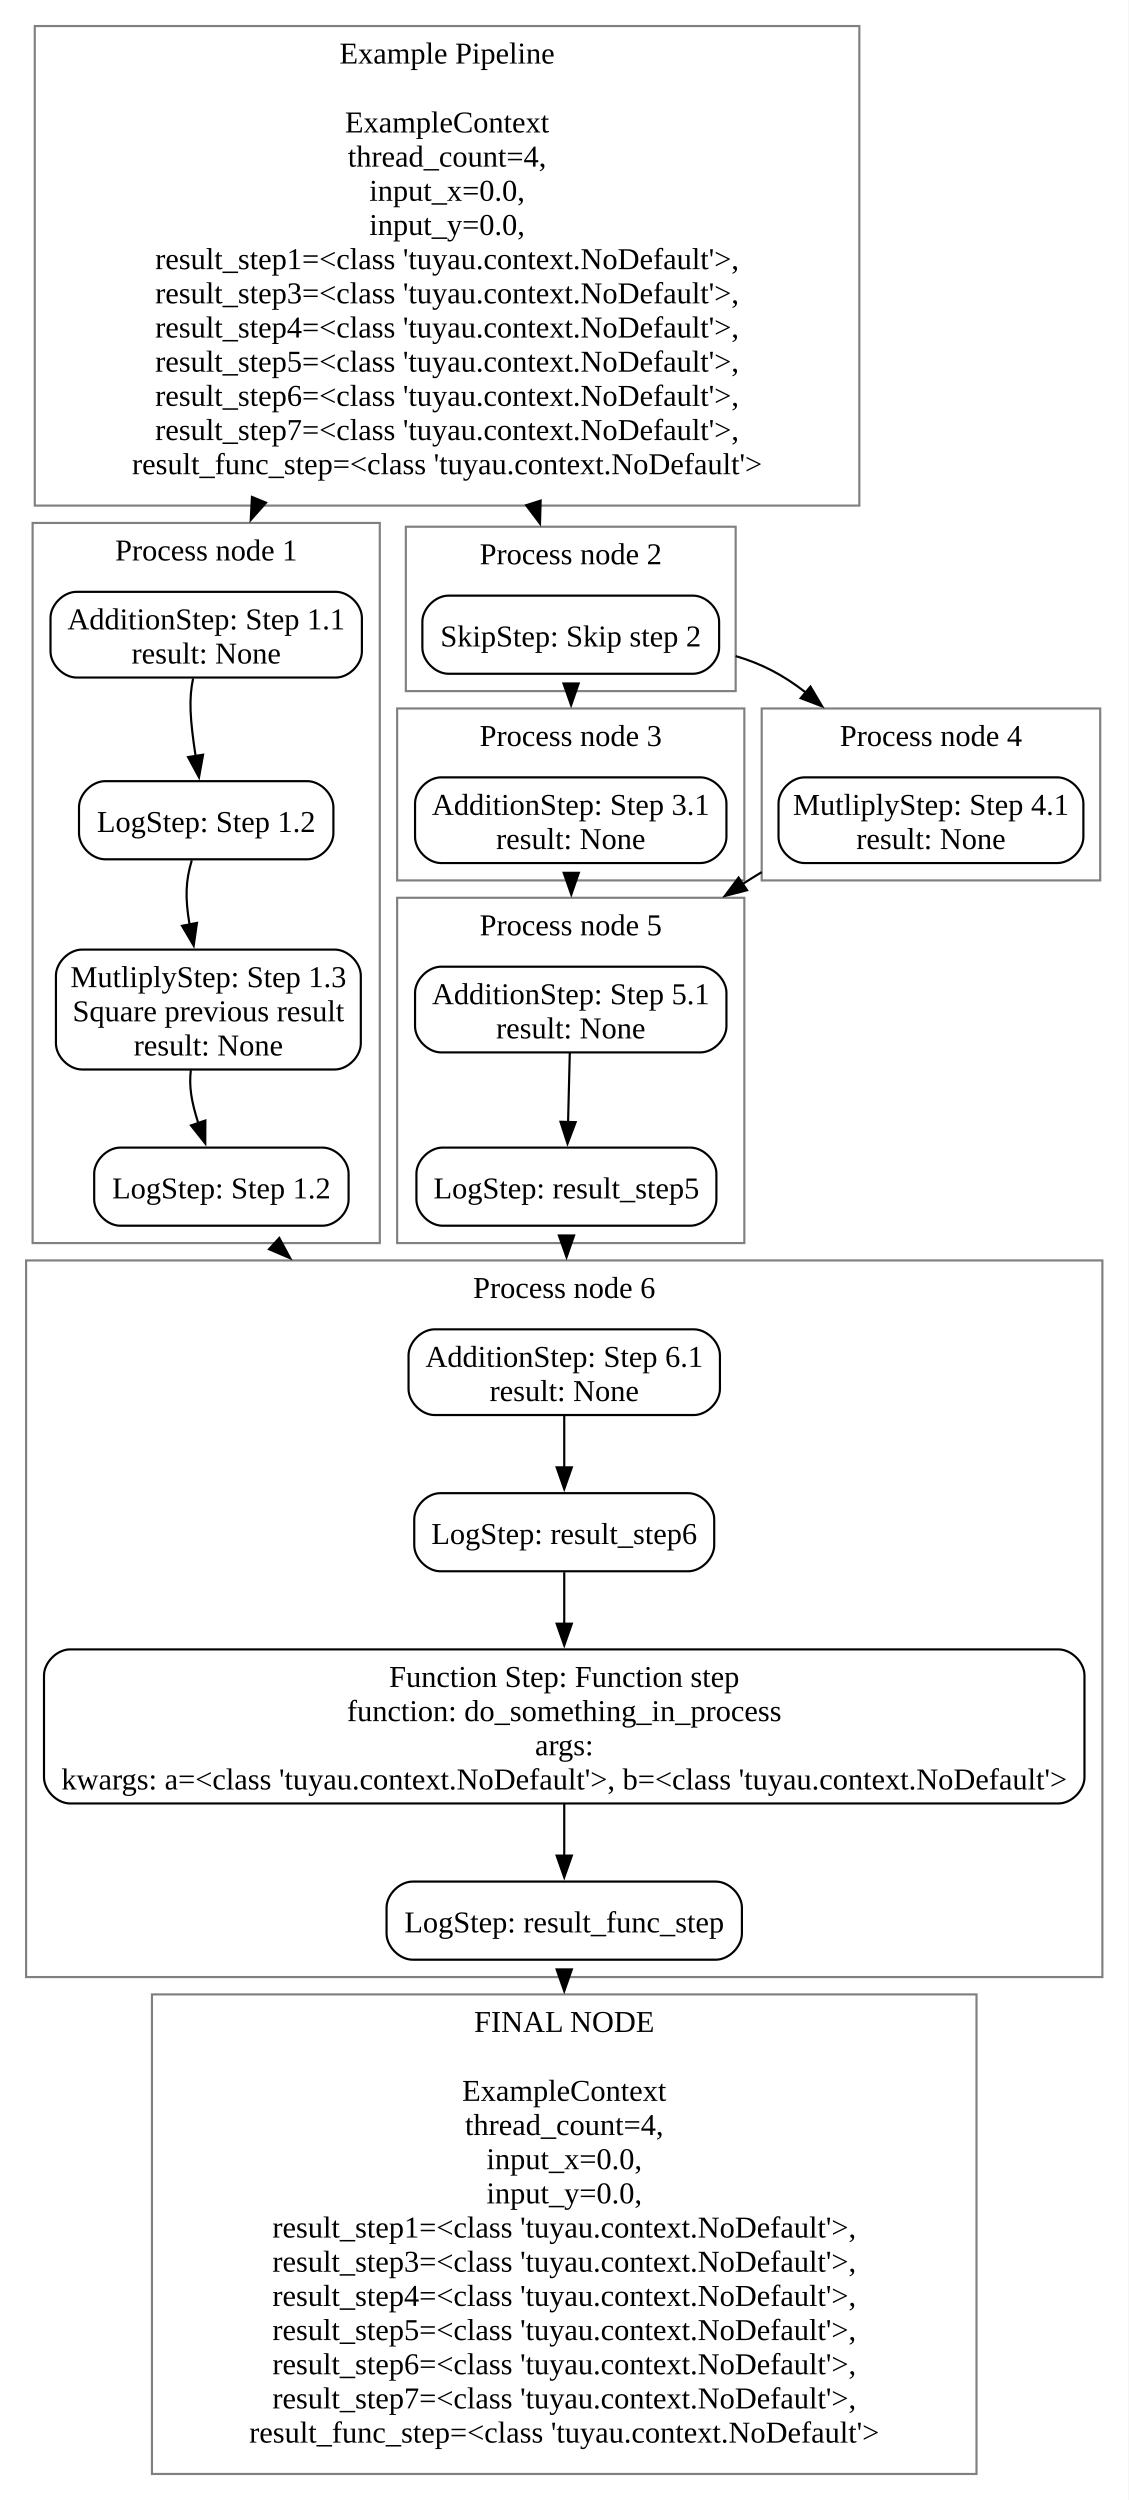
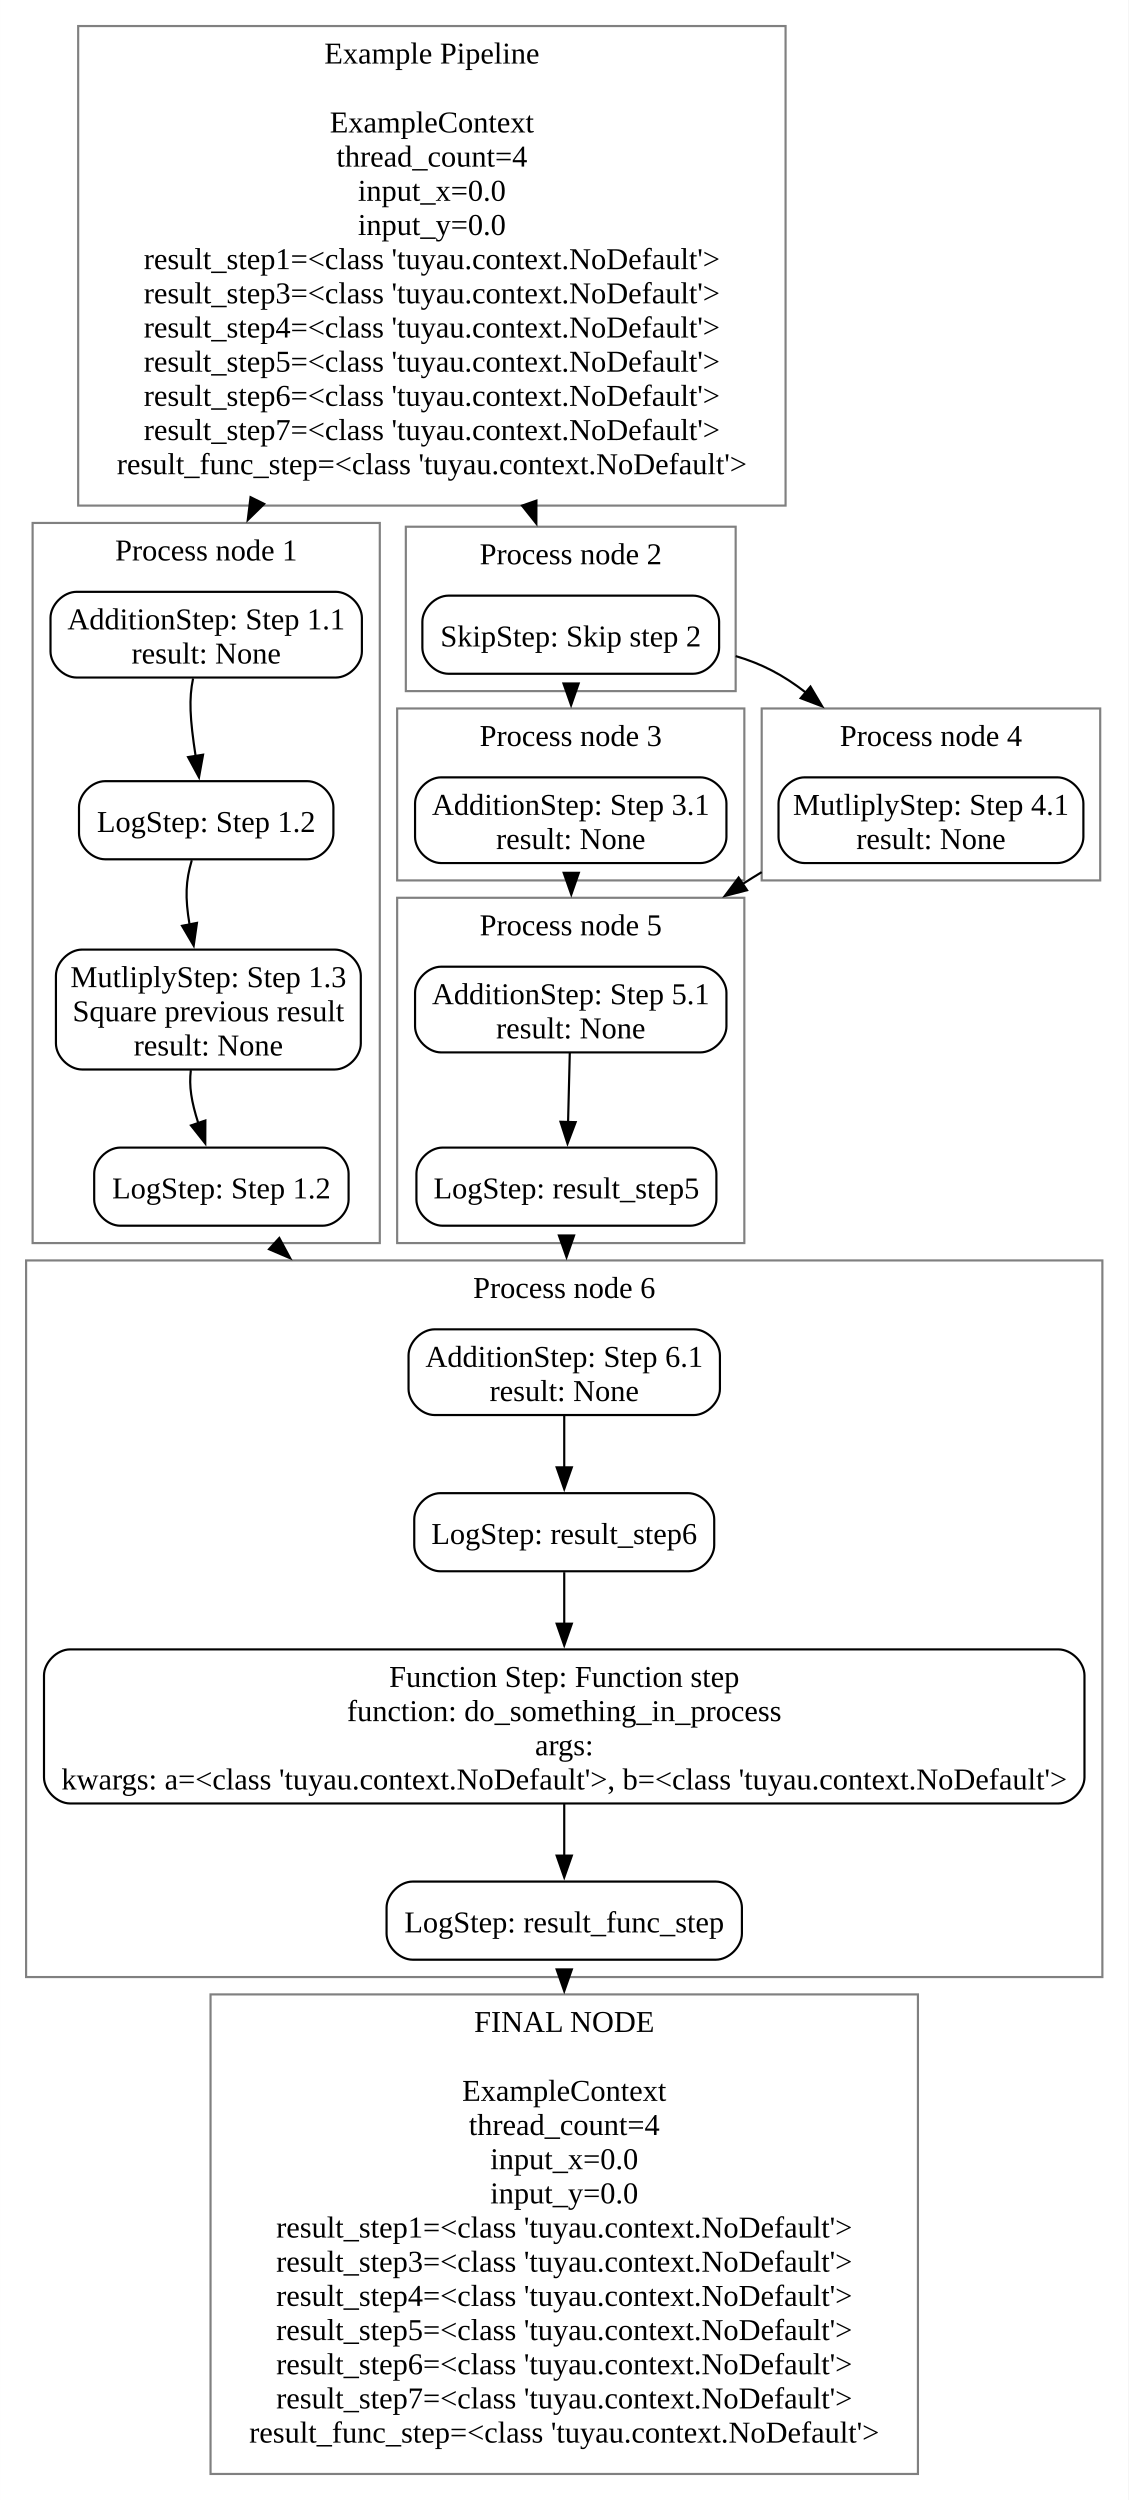
<svg xmlns="http://www.w3.org/2000/svg" width="520pt" height="1152pt" viewBox="0.00 0.00 520.00 1152.12">
  <g id="graph0" class="graph" transform="scale(1 1) rotate(0) translate(4 1148.12)">
    <polygon fill="white" stroke="none" points="-4,4 -4,-1148.12 516,-1148.12 516,4 -4,4" />
    <g id="clust1" class="cluster">
-       <polygon fill="none" stroke="grey" points="12,-915.12 12,-1136.12 392,-1136.12 392,-915.12 12,-915.12" />
-       <text text-anchor="middle" x="202" y="-1118.83" font-family="Times New Roman,serif" font-size="14.00">Example Pipeline</text>
+       <polygon fill="none" stroke="grey" points="32,-915.12 32,-1136.12 358,-1136.12 358,-915.12 32,-915.12" />
+       <text text-anchor="middle" x="195" y="-1118.83" font-family="Times New Roman,serif" font-size="14.00">Example Pipeline</text>
    </g>
    <g id="clust2" class="cluster">
      <polygon fill="none" stroke="grey" points="11,-575.25 11,-907.12 171,-907.12 171,-575.25 11,-575.25" />
      <text text-anchor="middle" x="91" y="-889.83" font-family="Times New Roman,serif" font-size="14.00">Process node 1</text>
    </g>
    <g id="clust3" class="cluster">
      <polygon fill="none" stroke="grey" points="8,-237 8,-567.25 504,-567.25 504,-237 8,-237" />
      <text text-anchor="middle" x="256" y="-549.95" font-family="Times New Roman,serif" font-size="14.00">Process node 6</text>
    </g>
    <g id="clust4" class="cluster">
-       <polygon fill="none" stroke="grey" points="66,-8 66,-229 446,-229 446,-8 66,-8" />
+       <polygon fill="none" stroke="grey" points="93,-8 93,-229 419,-229 419,-8 93,-8" />
      <text text-anchor="middle" x="256" y="-211.7" font-family="Times New Roman,serif" font-size="14.00">FINAL NODE</text>
    </g>
    <g id="clust5" class="cluster">
      <polygon fill="none" stroke="grey" points="183,-829.62 183,-905.38 335,-905.38 335,-829.62 183,-829.62" />
      <text text-anchor="middle" x="259" y="-888.08" font-family="Times New Roman,serif" font-size="14.00">Process node 2</text>
    </g>
    <g id="clust6" class="cluster">
      <polygon fill="none" stroke="grey" points="179,-742.38 179,-821.62 339,-821.62 339,-742.38 179,-742.38" />
      <text text-anchor="middle" x="259" y="-804.33" font-family="Times New Roman,serif" font-size="14.00">Process node 3</text>
    </g>
    <g id="clust7" class="cluster">
      <polygon fill="none" stroke="grey" points="179,-575.25 179,-734.38 339,-734.38 339,-575.25 179,-575.25" />
      <text text-anchor="middle" x="259" y="-717.08" font-family="Times New Roman,serif" font-size="14.00">Process node 5</text>
    </g>
    <g id="clust8" class="cluster">
      <polygon fill="none" stroke="grey" points="347,-742.38 347,-821.62 503,-821.62 503,-742.38 347,-742.38" />
      <text text-anchor="middle" x="425" y="-804.33" font-family="Times New Roman,serif" font-size="14.00">Process node 4</text>
    </g>
    <g id="node1" class="node">
-       <text text-anchor="middle" x="202" y="-1087.08" font-family="Times New Roman,serif" font-size="14.00">ExampleContext</text>
-       <text text-anchor="middle" x="202" y="-1071.33" font-family="Times New Roman,serif" font-size="14.00">thread_count=4,</text>
-       <text text-anchor="middle" x="202" y="-1055.58" font-family="Times New Roman,serif" font-size="14.00">               input_x=0.0,</text>
-       <text text-anchor="middle" x="202" y="-1039.83" font-family="Times New Roman,serif" font-size="14.00">               input_y=0.0,</text>
-       <text text-anchor="middle" x="202" y="-1024.08" font-family="Times New Roman,serif" font-size="14.00">               result_step1=&lt;class 'tuyau.context.NoDefault'&gt;,</text>
-       <text text-anchor="middle" x="202" y="-1008.33" font-family="Times New Roman,serif" font-size="14.00">               result_step3=&lt;class 'tuyau.context.NoDefault'&gt;,</text>
-       <text text-anchor="middle" x="202" y="-992.58" font-family="Times New Roman,serif" font-size="14.00">               result_step4=&lt;class 'tuyau.context.NoDefault'&gt;,</text>
-       <text text-anchor="middle" x="202" y="-976.83" font-family="Times New Roman,serif" font-size="14.00">               result_step5=&lt;class 'tuyau.context.NoDefault'&gt;,</text>
-       <text text-anchor="middle" x="202" y="-961.08" font-family="Times New Roman,serif" font-size="14.00">               result_step6=&lt;class 'tuyau.context.NoDefault'&gt;,</text>
-       <text text-anchor="middle" x="202" y="-945.33" font-family="Times New Roman,serif" font-size="14.00">               result_step7=&lt;class 'tuyau.context.NoDefault'&gt;,</text>
-       <text text-anchor="middle" x="202" y="-929.58" font-family="Times New Roman,serif" font-size="14.00">               result_func_step=&lt;class 'tuyau.context.NoDefault'&gt;</text>
+       <text text-anchor="middle" x="195" y="-1087.08" font-family="Times New Roman,serif" font-size="14.00">ExampleContext</text>
+       <text text-anchor="middle" x="195" y="-1071.33" font-family="Times New Roman,serif" font-size="14.00">thread_count=4</text>
+       <text text-anchor="middle" x="195" y="-1055.58" font-family="Times New Roman,serif" font-size="14.00"> input_x=0.0</text>
+       <text text-anchor="middle" x="195" y="-1039.83" font-family="Times New Roman,serif" font-size="14.00"> input_y=0.0</text>
+       <text text-anchor="middle" x="195" y="-1024.08" font-family="Times New Roman,serif" font-size="14.00"> result_step1=&lt;class 'tuyau.context.NoDefault'&gt;</text>
+       <text text-anchor="middle" x="195" y="-1008.33" font-family="Times New Roman,serif" font-size="14.00"> result_step3=&lt;class 'tuyau.context.NoDefault'&gt;</text>
+       <text text-anchor="middle" x="195" y="-992.58" font-family="Times New Roman,serif" font-size="14.00"> result_step4=&lt;class 'tuyau.context.NoDefault'&gt;</text>
+       <text text-anchor="middle" x="195" y="-976.83" font-family="Times New Roman,serif" font-size="14.00"> result_step5=&lt;class 'tuyau.context.NoDefault'&gt;</text>
+       <text text-anchor="middle" x="195" y="-961.08" font-family="Times New Roman,serif" font-size="14.00"> result_step6=&lt;class 'tuyau.context.NoDefault'&gt;</text>
+       <text text-anchor="middle" x="195" y="-945.33" font-family="Times New Roman,serif" font-size="14.00"> result_step7=&lt;class 'tuyau.context.NoDefault'&gt;</text>
+       <text text-anchor="middle" x="195" y="-929.58" font-family="Times New Roman,serif" font-size="14.00"> result_func_step=&lt;class 'tuyau.context.NoDefault'&gt;</text>
    </g>
    <g id="node2" class="node">
      <path fill="none" stroke="black" d="M150.75,-875.38C150.75,-875.38 31.25,-875.38 31.25,-875.38 25.25,-875.38 19.25,-869.38 19.25,-863.38 19.25,-863.38 19.25,-847.88 19.25,-847.88 19.25,-841.88 25.25,-835.88 31.25,-835.88 31.25,-835.88 150.75,-835.88 150.75,-835.88 156.75,-835.88 162.75,-841.88 162.75,-847.88 162.75,-847.88 162.75,-863.38 162.75,-863.38 162.75,-869.38 156.75,-875.38 150.75,-875.38" />
      <text text-anchor="middle" x="91" y="-858.08" font-family="Times New Roman,serif" font-size="14.00">AdditionStep: Step 1.1</text>
      <text text-anchor="middle" x="91" y="-842.33" font-family="Times New Roman,serif" font-size="14.00">result: None</text>
    </g>
    <g id="edge4" class="edge">
-       <path fill="none" stroke="black" d="M114.23,-915.12C113.41,-913.12 112.59,-911.12 111.77,-909.12" />
-       <polygon fill="black" stroke="black" points="118.55,-916.45 111.52,-908.52 112.08,-919.11 118.55,-916.45" />
+       <path fill="none" stroke="black" d="M113.44,-915.12C112.45,-913.12 111.46,-911.12 110.47,-909.12" />
+       <polygon fill="black" stroke="black" points="117.72,-915.89 110.15,-908.48 111.44,-918.99 117.72,-915.89" />
    </g>
    <g id="node12" class="node">
      <path fill="none" stroke="black" d="M315.38,-873.62C315.38,-873.62 202.62,-873.62 202.62,-873.62 196.62,-873.62 190.62,-867.62 190.62,-861.62 190.62,-861.62 190.62,-849.62 190.62,-849.62 190.62,-843.62 196.62,-837.62 202.62,-837.62 202.62,-837.62 315.38,-837.62 315.38,-837.62 321.38,-837.62 327.38,-843.62 327.38,-849.62 327.38,-849.62 327.38,-861.62 327.38,-861.62 327.38,-867.62 321.38,-873.62 315.38,-873.62" />
      <text text-anchor="middle" x="259" y="-850.2" font-family="Times New Roman,serif" font-size="14.00">SkipStep: Skip step 2</text>
    </g>
    <g id="edge11" class="edge">
-       <path fill="none" stroke="black" d="M242.17,-915.12C242.95,-912.69 243.73,-910.25 244.51,-907.81" />
-       <polygon fill="black" stroke="black" points="245.12,-917.41 244.83,-906.82 238.45,-915.28 245.12,-917.41" />
+       <path fill="none" stroke="black" d="M240.26,-915.12C241.11,-912.69 241.95,-910.25 242.8,-907.81" />
+       <polygon fill="black" stroke="black" points="243.18,-917.4 243.15,-906.8 236.56,-915.1 243.18,-917.4" />
    </g>
    <g id="node3" class="node">
      <path fill="none" stroke="black" d="M137.62,-788.12C137.62,-788.12 44.38,-788.12 44.38,-788.12 38.38,-788.12 32.38,-782.12 32.38,-776.12 32.38,-776.12 32.38,-764.12 32.38,-764.12 32.38,-758.12 38.38,-752.12 44.38,-752.12 44.38,-752.12 137.62,-752.12 137.62,-752.12 143.62,-752.12 149.62,-758.12 149.62,-764.12 149.62,-764.12 149.62,-776.12 149.62,-776.12 149.62,-782.12 143.62,-788.12 137.62,-788.12" />
      <text text-anchor="middle" x="91" y="-764.7" font-family="Times New Roman,serif" font-size="14.00">LogStep: Step 1.2</text>
    </g>
    <g id="edge1" class="edge">
      <path fill="none" stroke="black" d="M84.95,-835.45C83.02,-826.03 83.42,-817.4 86.16,-799.42" />
      <polygon fill="black" stroke="black" points="89.56,-800.32 87.68,-789.89 82.65,-799.22 89.56,-800.32" />
    </g>
    <g id="node4" class="node">
      <path fill="none" stroke="black" d="M150.25,-710.5C150.25,-710.5 33.75,-710.5 33.75,-710.5 27.75,-710.5 21.75,-704.5 21.75,-698.5 21.75,-698.5 21.75,-667.25 21.75,-667.25 21.75,-661.25 27.75,-655.25 33.75,-655.25 33.75,-655.25 150.25,-655.25 150.25,-655.25 156.25,-655.25 162.25,-661.25 162.25,-667.25 162.25,-667.25 162.25,-698.5 162.25,-698.5 162.25,-704.5 156.25,-710.5 150.25,-710.5" />
      <text text-anchor="middle" x="92" y="-693.2" font-family="Times New Roman,serif" font-size="14.00">MutliplyStep: Step 1.3</text>
      <text text-anchor="middle" x="92" y="-677.45" font-family="Times New Roman,serif" font-size="14.00">Square previous result</text>
      <text text-anchor="middle" x="92" y="-661.7" font-family="Times New Roman,serif" font-size="14.00">result: None</text>
    </g>
    <g id="edge2" class="edge">
      <path fill="none" stroke="black" d="M84.36,-751.69C81.55,-742.15 81.18,-734.74 83.36,-721.86" />
      <polygon fill="black" stroke="black" points="86.74,-722.8 85.23,-712.31 79.87,-721.46 86.74,-722.8" />
    </g>
    <g id="node5" class="node">
      <path fill="none" stroke="black" d="M144.62,-619.25C144.62,-619.25 51.38,-619.25 51.38,-619.25 45.38,-619.25 39.38,-613.25 39.38,-607.25 39.38,-607.25 39.38,-595.25 39.38,-595.25 39.38,-589.25 45.38,-583.25 51.38,-583.25 51.38,-583.25 144.62,-583.25 144.62,-583.25 150.62,-583.25 156.62,-589.25 156.62,-595.25 156.62,-595.25 156.62,-607.25 156.62,-607.25 156.62,-613.25 150.62,-619.25 144.62,-619.25" />
      <text text-anchor="middle" x="98" y="-595.83" font-family="Times New Roman,serif" font-size="14.00">LogStep: Step 1.2</text>
    </g>
    <g id="edge3" class="edge">
      <path fill="none" stroke="black" d="M83.92,-654.93C83.05,-647.51 84.1,-640.68 87.4,-630.33" />
      <polygon fill="black" stroke="black" points="90.61,-631.74 90.57,-621.15 83.99,-629.46 90.61,-631.74" />
    </g>
    <g id="node6" class="node">
      <path fill="none" stroke="black" d="M315.75,-535.5C315.75,-535.5 196.25,-535.5 196.25,-535.5 190.25,-535.5 184.25,-529.5 184.25,-523.5 184.25,-523.5 184.25,-508 184.25,-508 184.25,-502 190.25,-496 196.25,-496 196.25,-496 315.75,-496 315.75,-496 321.75,-496 327.75,-502 327.75,-508 327.75,-508 327.75,-523.5 327.75,-523.5 327.75,-529.5 321.75,-535.5 315.75,-535.5" />
      <text text-anchor="middle" x="256" y="-518.2" font-family="Times New Roman,serif" font-size="14.00">AdditionStep: Step 6.1</text>
      <text text-anchor="middle" x="256" y="-502.45" font-family="Times New Roman,serif" font-size="14.00">result: None</text>
    </g>
    <g id="edge8" class="edge">
      <path fill="none" stroke="black" d="M122.07,-575.25C122.18,-575.15 122.28,-575.04 122.39,-574.94" />
      <polygon fill="black" stroke="black" points="124.68,-577.59 129.7,-568.27 119.96,-572.42 124.68,-577.59" />
    </g>
    <g id="node7" class="node">
      <path fill="none" stroke="black" d="M313.12,-460C313.12,-460 198.88,-460 198.88,-460 192.88,-460 186.88,-454 186.88,-448 186.88,-448 186.88,-436 186.88,-436 186.88,-430 192.88,-424 198.88,-424 198.88,-424 313.12,-424 313.12,-424 319.12,-424 325.12,-430 325.12,-436 325.12,-436 325.12,-448 325.12,-448 325.12,-454 319.12,-460 313.12,-460" />
      <text text-anchor="middle" x="256" y="-436.57" font-family="Times New Roman,serif" font-size="14.00">LogStep: result_step6</text>
    </g>
    <g id="edge5" class="edge">
      <path fill="none" stroke="black" d="M256,-495.93C256,-484.99 256,-477.44 256,-471.5" />
      <polygon fill="black" stroke="black" points="259.5,-471.9 256,-461.9 252.5,-471.9 259.5,-471.9" />
    </g>
    <g id="node8" class="node">
      <path fill="none" stroke="black" d="M483.75,-388C483.75,-388 28.25,-388 28.25,-388 22.25,-388 16.25,-382 16.25,-376 16.25,-376 16.25,-329 16.25,-329 16.25,-323 22.25,-317 28.25,-317 28.25,-317 483.75,-317 483.75,-317 489.75,-317 495.75,-323 495.75,-329 495.75,-329 495.75,-376 495.75,-376 495.75,-382 489.75,-388 483.75,-388" />
      <text text-anchor="middle" x="256" y="-370.7" font-family="Times New Roman,serif" font-size="14.00">Function Step: Function step</text>
      <text text-anchor="middle" x="256" y="-354.95" font-family="Times New Roman,serif" font-size="14.00">function: do_something_in_process</text>
      <text text-anchor="middle" x="256" y="-339.2" font-family="Times New Roman,serif" font-size="14.00">args: </text>
      <text text-anchor="middle" x="256" y="-323.45" font-family="Times New Roman,serif" font-size="14.00">kwargs: a=&lt;class 'tuyau.context.NoDefault'&gt;, b=&lt;class 'tuyau.context.NoDefault'&gt;</text>
    </g>
    <g id="edge6" class="edge">
      <path fill="none" stroke="black" d="M256,-423.57C256,-413.86 256,-406.14 256,-399.76" />
      <polygon fill="black" stroke="black" points="259.5,-399.85 256,-389.85 252.5,-399.85 259.5,-399.85" />
    </g>
    <g id="node9" class="node">
      <path fill="none" stroke="black" d="M325.88,-281C325.88,-281 186.12,-281 186.12,-281 180.12,-281 174.12,-275 174.12,-269 174.12,-269 174.12,-257 174.12,-257 174.12,-251 180.12,-245 186.12,-245 186.12,-245 325.88,-245 325.88,-245 331.88,-245 337.88,-251 337.88,-257 337.88,-257 337.88,-269 337.88,-269 337.88,-275 331.88,-281 325.88,-281" />
      <text text-anchor="middle" x="256" y="-257.57" font-family="Times New Roman,serif" font-size="14.00">LogStep: result_func_step</text>
    </g>
    <g id="edge7" class="edge">
      <path fill="none" stroke="black" d="M256,-316.73C256,-306.17 256,-298.85 256,-292.78" />
      <polygon fill="black" stroke="black" points="259.5,-292.95 256,-282.95 252.5,-292.95 259.5,-292.95" />
    </g>
    <g id="node11" class="node">
      <text text-anchor="middle" x="256" y="-179.95" font-family="Times New Roman,serif" font-size="14.00">ExampleContext</text>
-       <text text-anchor="middle" x="256" y="-164.2" font-family="Times New Roman,serif" font-size="14.00">thread_count=4,</text>
-       <text text-anchor="middle" x="256" y="-148.45" font-family="Times New Roman,serif" font-size="14.00">               input_x=0.0,</text>
-       <text text-anchor="middle" x="256" y="-132.7" font-family="Times New Roman,serif" font-size="14.00">               input_y=0.0,</text>
-       <text text-anchor="middle" x="256" y="-116.95" font-family="Times New Roman,serif" font-size="14.00">               result_step1=&lt;class 'tuyau.context.NoDefault'&gt;,</text>
-       <text text-anchor="middle" x="256" y="-101.2" font-family="Times New Roman,serif" font-size="14.00">               result_step3=&lt;class 'tuyau.context.NoDefault'&gt;,</text>
-       <text text-anchor="middle" x="256" y="-85.45" font-family="Times New Roman,serif" font-size="14.00">               result_step4=&lt;class 'tuyau.context.NoDefault'&gt;,</text>
-       <text text-anchor="middle" x="256" y="-69.7" font-family="Times New Roman,serif" font-size="14.00">               result_step5=&lt;class 'tuyau.context.NoDefault'&gt;,</text>
-       <text text-anchor="middle" x="256" y="-53.95" font-family="Times New Roman,serif" font-size="14.00">               result_step6=&lt;class 'tuyau.context.NoDefault'&gt;,</text>
-       <text text-anchor="middle" x="256" y="-38.2" font-family="Times New Roman,serif" font-size="14.00">               result_step7=&lt;class 'tuyau.context.NoDefault'&gt;,</text>
-       <text text-anchor="middle" x="256" y="-22.45" font-family="Times New Roman,serif" font-size="14.00">               result_func_step=&lt;class 'tuyau.context.NoDefault'&gt;</text>
+       <text text-anchor="middle" x="256" y="-164.2" font-family="Times New Roman,serif" font-size="14.00">thread_count=4</text>
+       <text text-anchor="middle" x="256" y="-148.45" font-family="Times New Roman,serif" font-size="14.00"> input_x=0.0</text>
+       <text text-anchor="middle" x="256" y="-132.7" font-family="Times New Roman,serif" font-size="14.00"> input_y=0.0</text>
+       <text text-anchor="middle" x="256" y="-116.95" font-family="Times New Roman,serif" font-size="14.00"> result_step1=&lt;class 'tuyau.context.NoDefault'&gt;</text>
+       <text text-anchor="middle" x="256" y="-101.2" font-family="Times New Roman,serif" font-size="14.00"> result_step3=&lt;class 'tuyau.context.NoDefault'&gt;</text>
+       <text text-anchor="middle" x="256" y="-85.45" font-family="Times New Roman,serif" font-size="14.00"> result_step4=&lt;class 'tuyau.context.NoDefault'&gt;</text>
+       <text text-anchor="middle" x="256" y="-69.7" font-family="Times New Roman,serif" font-size="14.00"> result_step5=&lt;class 'tuyau.context.NoDefault'&gt;</text>
+       <text text-anchor="middle" x="256" y="-53.95" font-family="Times New Roman,serif" font-size="14.00"> result_step6=&lt;class 'tuyau.context.NoDefault'&gt;</text>
+       <text text-anchor="middle" x="256" y="-38.2" font-family="Times New Roman,serif" font-size="14.00"> result_step7=&lt;class 'tuyau.context.NoDefault'&gt;</text>
+       <text text-anchor="middle" x="256" y="-22.45" font-family="Times New Roman,serif" font-size="14.00"> result_func_step=&lt;class 'tuyau.context.NoDefault'&gt;</text>
    </g>
    <g id="edge10" class="edge">
      <path fill="none" stroke="black" d="M256,-237C256,-235 256,-233 256,-231" />
      <polygon fill="black" stroke="black" points="259.5,-240.51 256,-230.51 252.5,-240.51 259.5,-240.51" />
    </g>
    <g id="node10" class="node">
      <path fill="none" stroke="black" d="M314.12,-619.25C314.12,-619.25 199.88,-619.25 199.88,-619.25 193.88,-619.25 187.88,-613.25 187.88,-607.25 187.88,-607.25 187.88,-595.25 187.88,-595.25 187.88,-589.25 193.88,-583.25 199.88,-583.25 199.88,-583.25 314.12,-583.25 314.12,-583.25 320.12,-583.25 326.12,-589.25 326.12,-595.25 326.12,-595.25 326.12,-607.25 326.12,-607.25 326.12,-613.25 320.12,-619.25 314.12,-619.25" />
      <text text-anchor="middle" x="257" y="-595.83" font-family="Times New Roman,serif" font-size="14.00">LogStep: result_step5</text>
    </g>
    <g id="edge9" class="edge">
      <path fill="none" stroke="black" d="M257.05,-575.25C257.05,-573.25 257.05,-571.25 257.05,-569.25" />
      <polygon fill="black" stroke="black" points="260.54,-578.76 257.06,-568.76 253.54,-578.75 260.54,-578.76" />
    </g>
    <g id="node13" class="node">
      <path fill="none" stroke="black" d="M318.75,-789.88C318.75,-789.88 199.25,-789.88 199.25,-789.88 193.25,-789.88 187.25,-783.88 187.25,-777.88 187.25,-777.88 187.25,-762.38 187.25,-762.38 187.25,-756.38 193.25,-750.38 199.25,-750.38 199.25,-750.38 318.75,-750.38 318.75,-750.38 324.75,-750.38 330.75,-756.38 330.75,-762.38 330.75,-762.38 330.75,-777.88 330.75,-777.88 330.75,-783.88 324.75,-789.88 318.75,-789.88" />
      <text text-anchor="middle" x="259" y="-772.58" font-family="Times New Roman,serif" font-size="14.00">AdditionStep: Step 3.1</text>
      <text text-anchor="middle" x="259" y="-756.83" font-family="Times New Roman,serif" font-size="14.00">result: None</text>
    </g>
    <g id="edge12" class="edge">
      <path fill="none" stroke="black" d="M259.15,-829.62C259.15,-827.62 259.15,-825.62 259.16,-823.62" />
      <polygon fill="black" stroke="black" points="262.65,-833.14 259.16,-823.14 255.65,-833.13 262.65,-833.14" />
    </g>
    <g id="node15" class="node">
      <path fill="none" stroke="black" d="M483.25,-789.88C483.25,-789.88 366.75,-789.88 366.75,-789.88 360.75,-789.88 354.75,-783.88 354.75,-777.88 354.75,-777.88 354.75,-762.38 354.75,-762.38 354.75,-756.38 360.75,-750.38 366.75,-750.38 366.75,-750.38 483.25,-750.38 483.25,-750.38 489.25,-750.38 495.25,-756.38 495.25,-762.38 495.25,-762.38 495.25,-777.88 495.25,-777.88 495.25,-783.88 489.25,-789.88 483.25,-789.88" />
      <text text-anchor="middle" x="425" y="-772.58" font-family="Times New Roman,serif" font-size="14.00">MutliplyStep: Step 4.1</text>
      <text text-anchor="middle" x="425" y="-756.83" font-family="Times New Roman,serif" font-size="14.00">result: None</text>
    </g>
    <g id="edge16" class="edge">
      <path fill="none" stroke="black" d="M335,-845.77C346.98,-842.23 356.82,-837.12 367.24,-829.02" />
      <polygon fill="black" stroke="black" points="369.47,-831.71 374.87,-822.6 364.97,-826.36 369.47,-831.71" />
    </g>
    <g id="node14" class="node">
      <path fill="none" stroke="black" d="M318.75,-702.62C318.75,-702.62 199.25,-702.62 199.25,-702.62 193.25,-702.62 187.25,-696.62 187.25,-690.62 187.25,-690.62 187.25,-675.12 187.25,-675.12 187.25,-669.12 193.25,-663.12 199.25,-663.12 199.25,-663.12 318.75,-663.12 318.75,-663.12 324.75,-663.12 330.75,-669.12 330.75,-675.12 330.75,-675.12 330.75,-690.62 330.75,-690.62 330.75,-696.62 324.75,-702.62 318.75,-702.62" />
      <text text-anchor="middle" x="259" y="-685.33" font-family="Times New Roman,serif" font-size="14.00">AdditionStep: Step 5.1</text>
      <text text-anchor="middle" x="259" y="-669.58" font-family="Times New Roman,serif" font-size="14.00">result: None</text>
    </g>
    <g id="edge14" class="edge">
      <path fill="none" stroke="black" d="M259.24,-742.38C259.25,-740.37 259.25,-738.37 259.25,-736.37" />
      <polygon fill="black" stroke="black" points="262.74,-745.89 259.25,-735.88 255.74,-745.88 262.74,-745.89" />
    </g>
    <g id="edge13" class="edge">
      <path fill="none" stroke="black" d="M258.56,-662.99C258.38,-655.31 258.17,-646.93 257.76,-630.72" />
      <polygon fill="black" stroke="black" points="261.26,-630.98 257.51,-621.07 254.27,-631.16 261.26,-630.98" />
    </g>
    <g id="edge15" class="edge">
      <path fill="none" stroke="black" d="M347,-746.2C344.16,-744.5 341.2,-742.65 338.07,-740.63" />
      <polygon fill="black" stroke="black" points="340.25,-737.87 330,-735.22 336.36,-743.69 340.25,-737.87" />
    </g>
  </g>
</svg>
